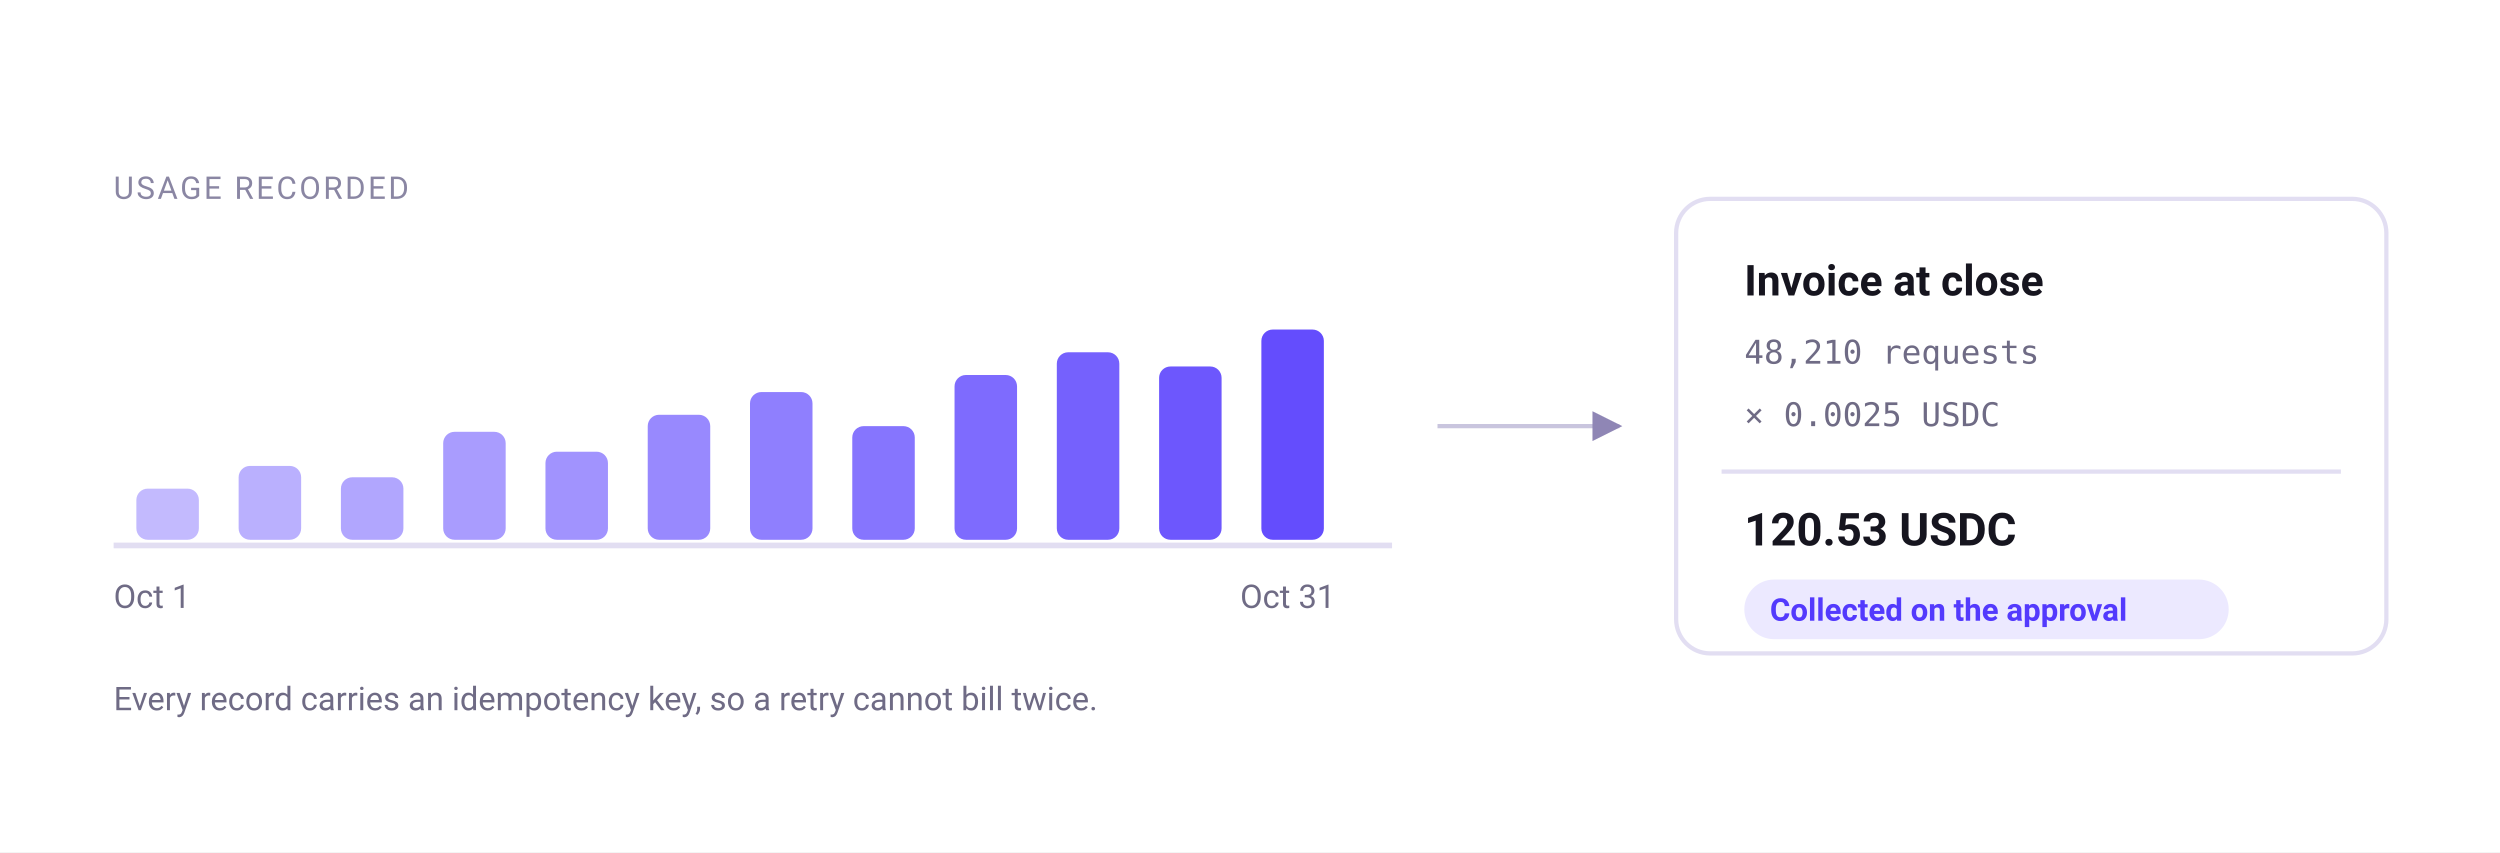
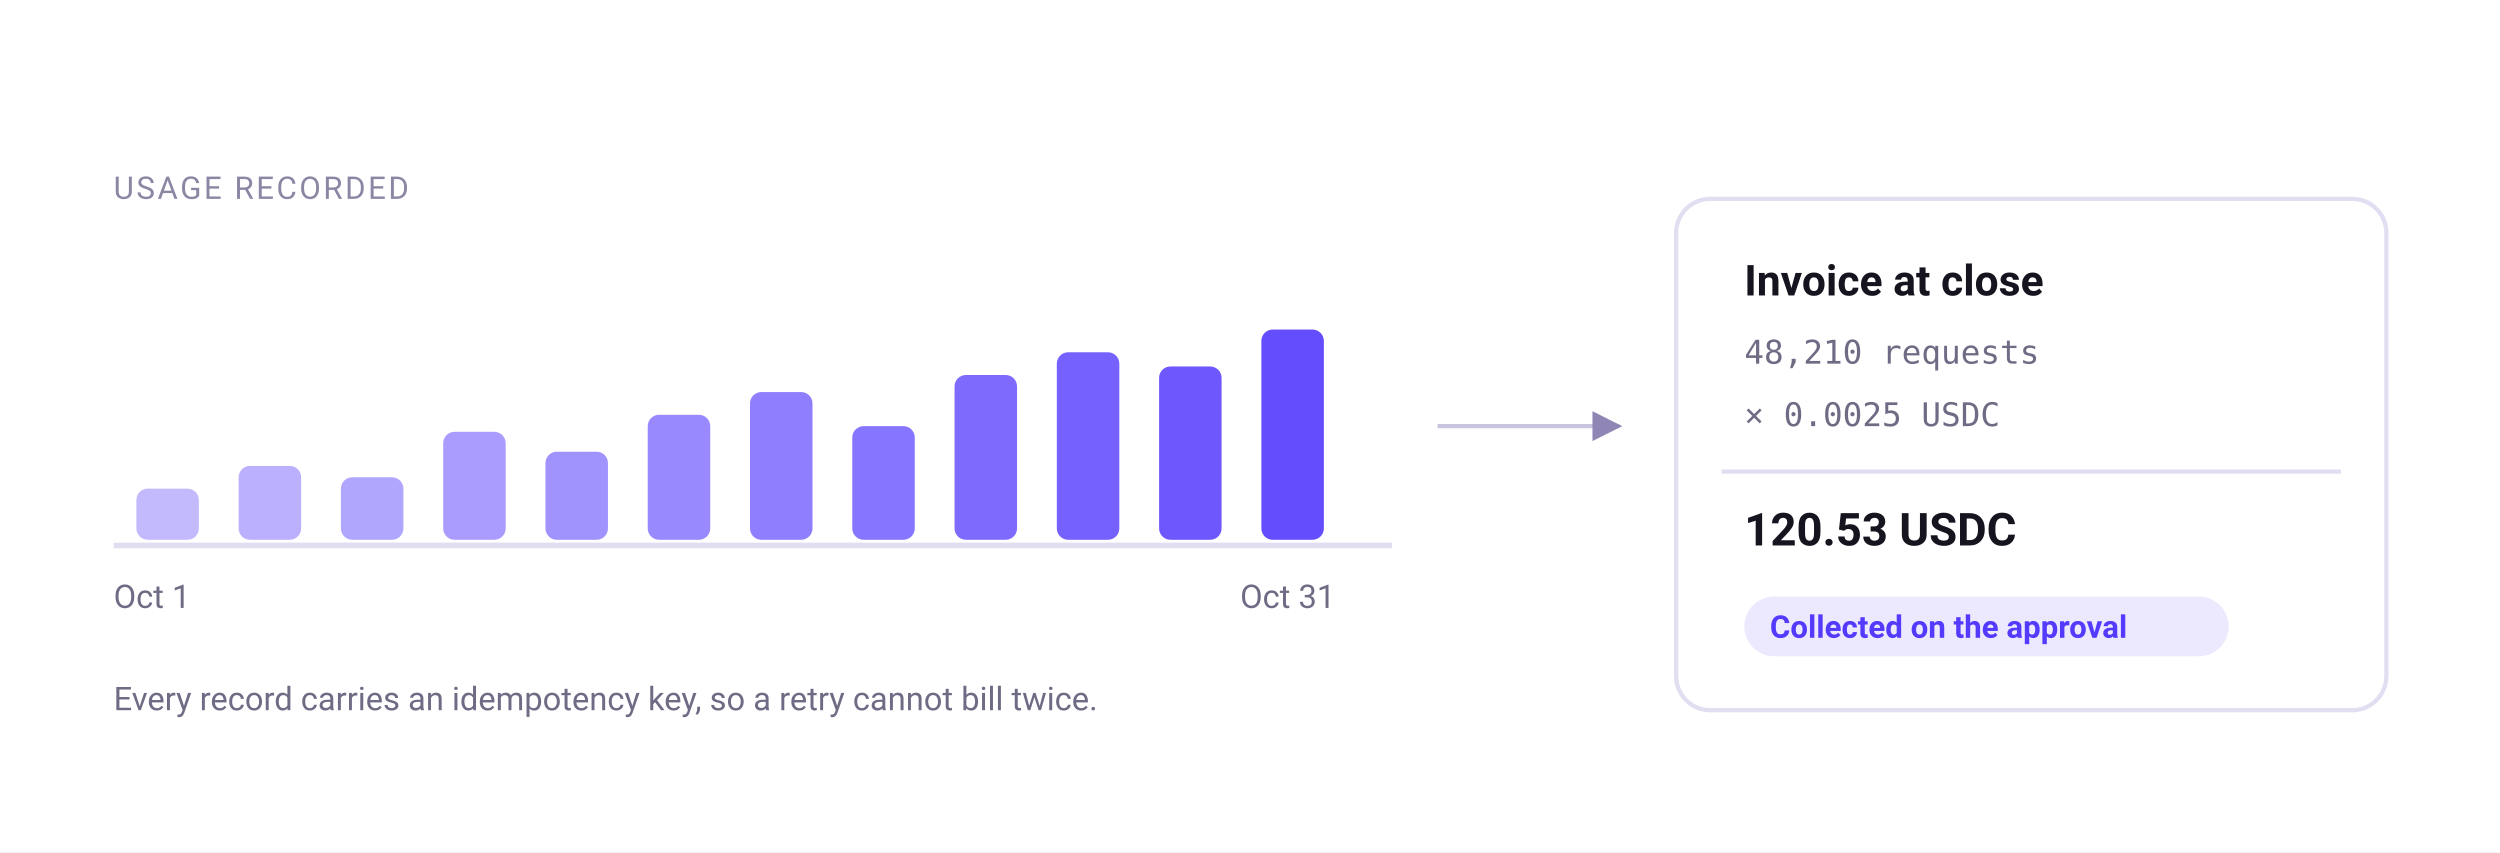
<svg xmlns="http://www.w3.org/2000/svg" viewBox="0 0 880 300" width="880" height="300" role="img" aria-label="Usage recorded through a period, billed when it closes">
  <defs>
    <marker id="a2" viewBox="0 0 10 10" refX="9" refY="5" markerWidth="7" markerHeight="7" orient="auto-start-reverse">
      <path d="M 0 0 L 10 5 L 0 10 z" fill="#8f86b5" />
    </marker>
    <style>
      .t { font-family: ui-sans-serif, system-ui, -apple-system, Segoe UI, Roboto, sans-serif; }
      .m { font-family: ui-monospace, SFMono-Regular, Menlo, monospace; }
      .ttl { font-size: 13.5px; font-weight: 600; fill: #16151f; }
      .big { font-size: 15px; font-weight: 600; fill: #16151f; }
      .who { font-size: 11px; fill: #8a86a3; letter-spacing: 0.08em; }
      .note { font-size: 11.5px; fill: #6f6b85; }
      .mono { font-size: 11.5px; fill: #16151f; }
      .monom { font-size: 11.5px; fill: #6f6b85; }
      .rail { stroke: #e2def2; stroke-width: 2; }
      .dot { fill: #533afd; }
      .edge { stroke: #c9c5de; stroke-width: 1.5; fill: none; marker-end: url(#a2); }
    </style>
  </defs>
  <rect width="880" height="300" fill="#ffffff" />
  <g class="t">
    <text class="who" x="40" y="70">USAGE RECORDED</text>
    <rect x="48" y="172" width="22" height="18" rx="4" fill="#533afd" opacity="0.35" />
    <rect x="84" y="164" width="22" height="26" rx="4" fill="#533afd" opacity="0.4" />
    <rect x="120" y="168" width="22" height="22" rx="4" fill="#533afd" opacity="0.45" />
    <rect x="156" y="152" width="22" height="38" rx="4" fill="#533afd" opacity="0.5" />
    <rect x="192" y="159" width="22" height="31" rx="4" fill="#533afd" opacity="0.55" />
    <rect x="228" y="146" width="22" height="44" rx="4" fill="#533afd" opacity="0.6" />
    <rect x="264" y="138" width="22" height="52" rx="4" fill="#533afd" opacity="0.65" />
    <rect x="300" y="150" width="22" height="40" rx="4" fill="#533afd" opacity="0.7" />
    <rect x="336" y="132" width="22" height="58" rx="4" fill="#533afd" opacity="0.75" />
    <rect x="372" y="124" width="22" height="66" rx="4" fill="#533afd" opacity="0.8" />
    <rect x="408" y="129" width="22" height="61" rx="4" fill="#533afd" opacity="0.85" />
    <rect x="444" y="116" width="22" height="74" rx="4" fill="#533afd" opacity="0.9" />
    <line x1="40" y1="192" x2="490" y2="192" stroke="#e2def2" stroke-width="2" />
    <text class="note" x="40" y="214">Oct 1</text>
    <text class="note" x="470" y="214" text-anchor="end">Oct 31</text>
    <text class="note" x="40" y="250">Every record carries an idempotency key, so a retry cannot bill twice.</text>
    <path class="edge" d="M506,150 L570,150" />
-     <rect x="590" y="70" width="250" height="160" rx="12" fill="#ffffff" stroke="#e2def2" stroke-width="1.5" />
+     <rect x="590" y="70" width="250" height="180" rx="12" fill="#ffffff" stroke="#e2def2" stroke-width="1.5" />
    <text class="big" x="614" y="104">Invoice at close</text>
    <text class="m" x="614" y="128" font-size="11.5" fill="#6f6b85">48,210 requests</text>
    <text class="m" x="614" y="150" font-size="11.5" fill="#6f6b85">× 0.0025 USDC</text>
    <line x1="606" y1="166" x2="824" y2="166" stroke="#e2def2" stroke-width="1.5" />
    <text class="t" x="614" y="192" font-size="16" font-weight="600" fill="#16151f">120.53 USDC</text>
-     <rect x="614" y="204" width="170.5" height="21" rx="10.5" fill="#ece9ff" />
-     <text class="t" x="623" y="218.5" font-size="11" fill="#533afd" font-weight="600">Collected on the approval</text>
+     <rect x="614" y="210" width="170.5" height="21" rx="10.5" fill="#ece9ff" />
+     <text class="t" x="623" y="224.5" font-size="11" fill="#533afd" font-weight="600">Collected on the approval</text>
  </g>
</svg>
